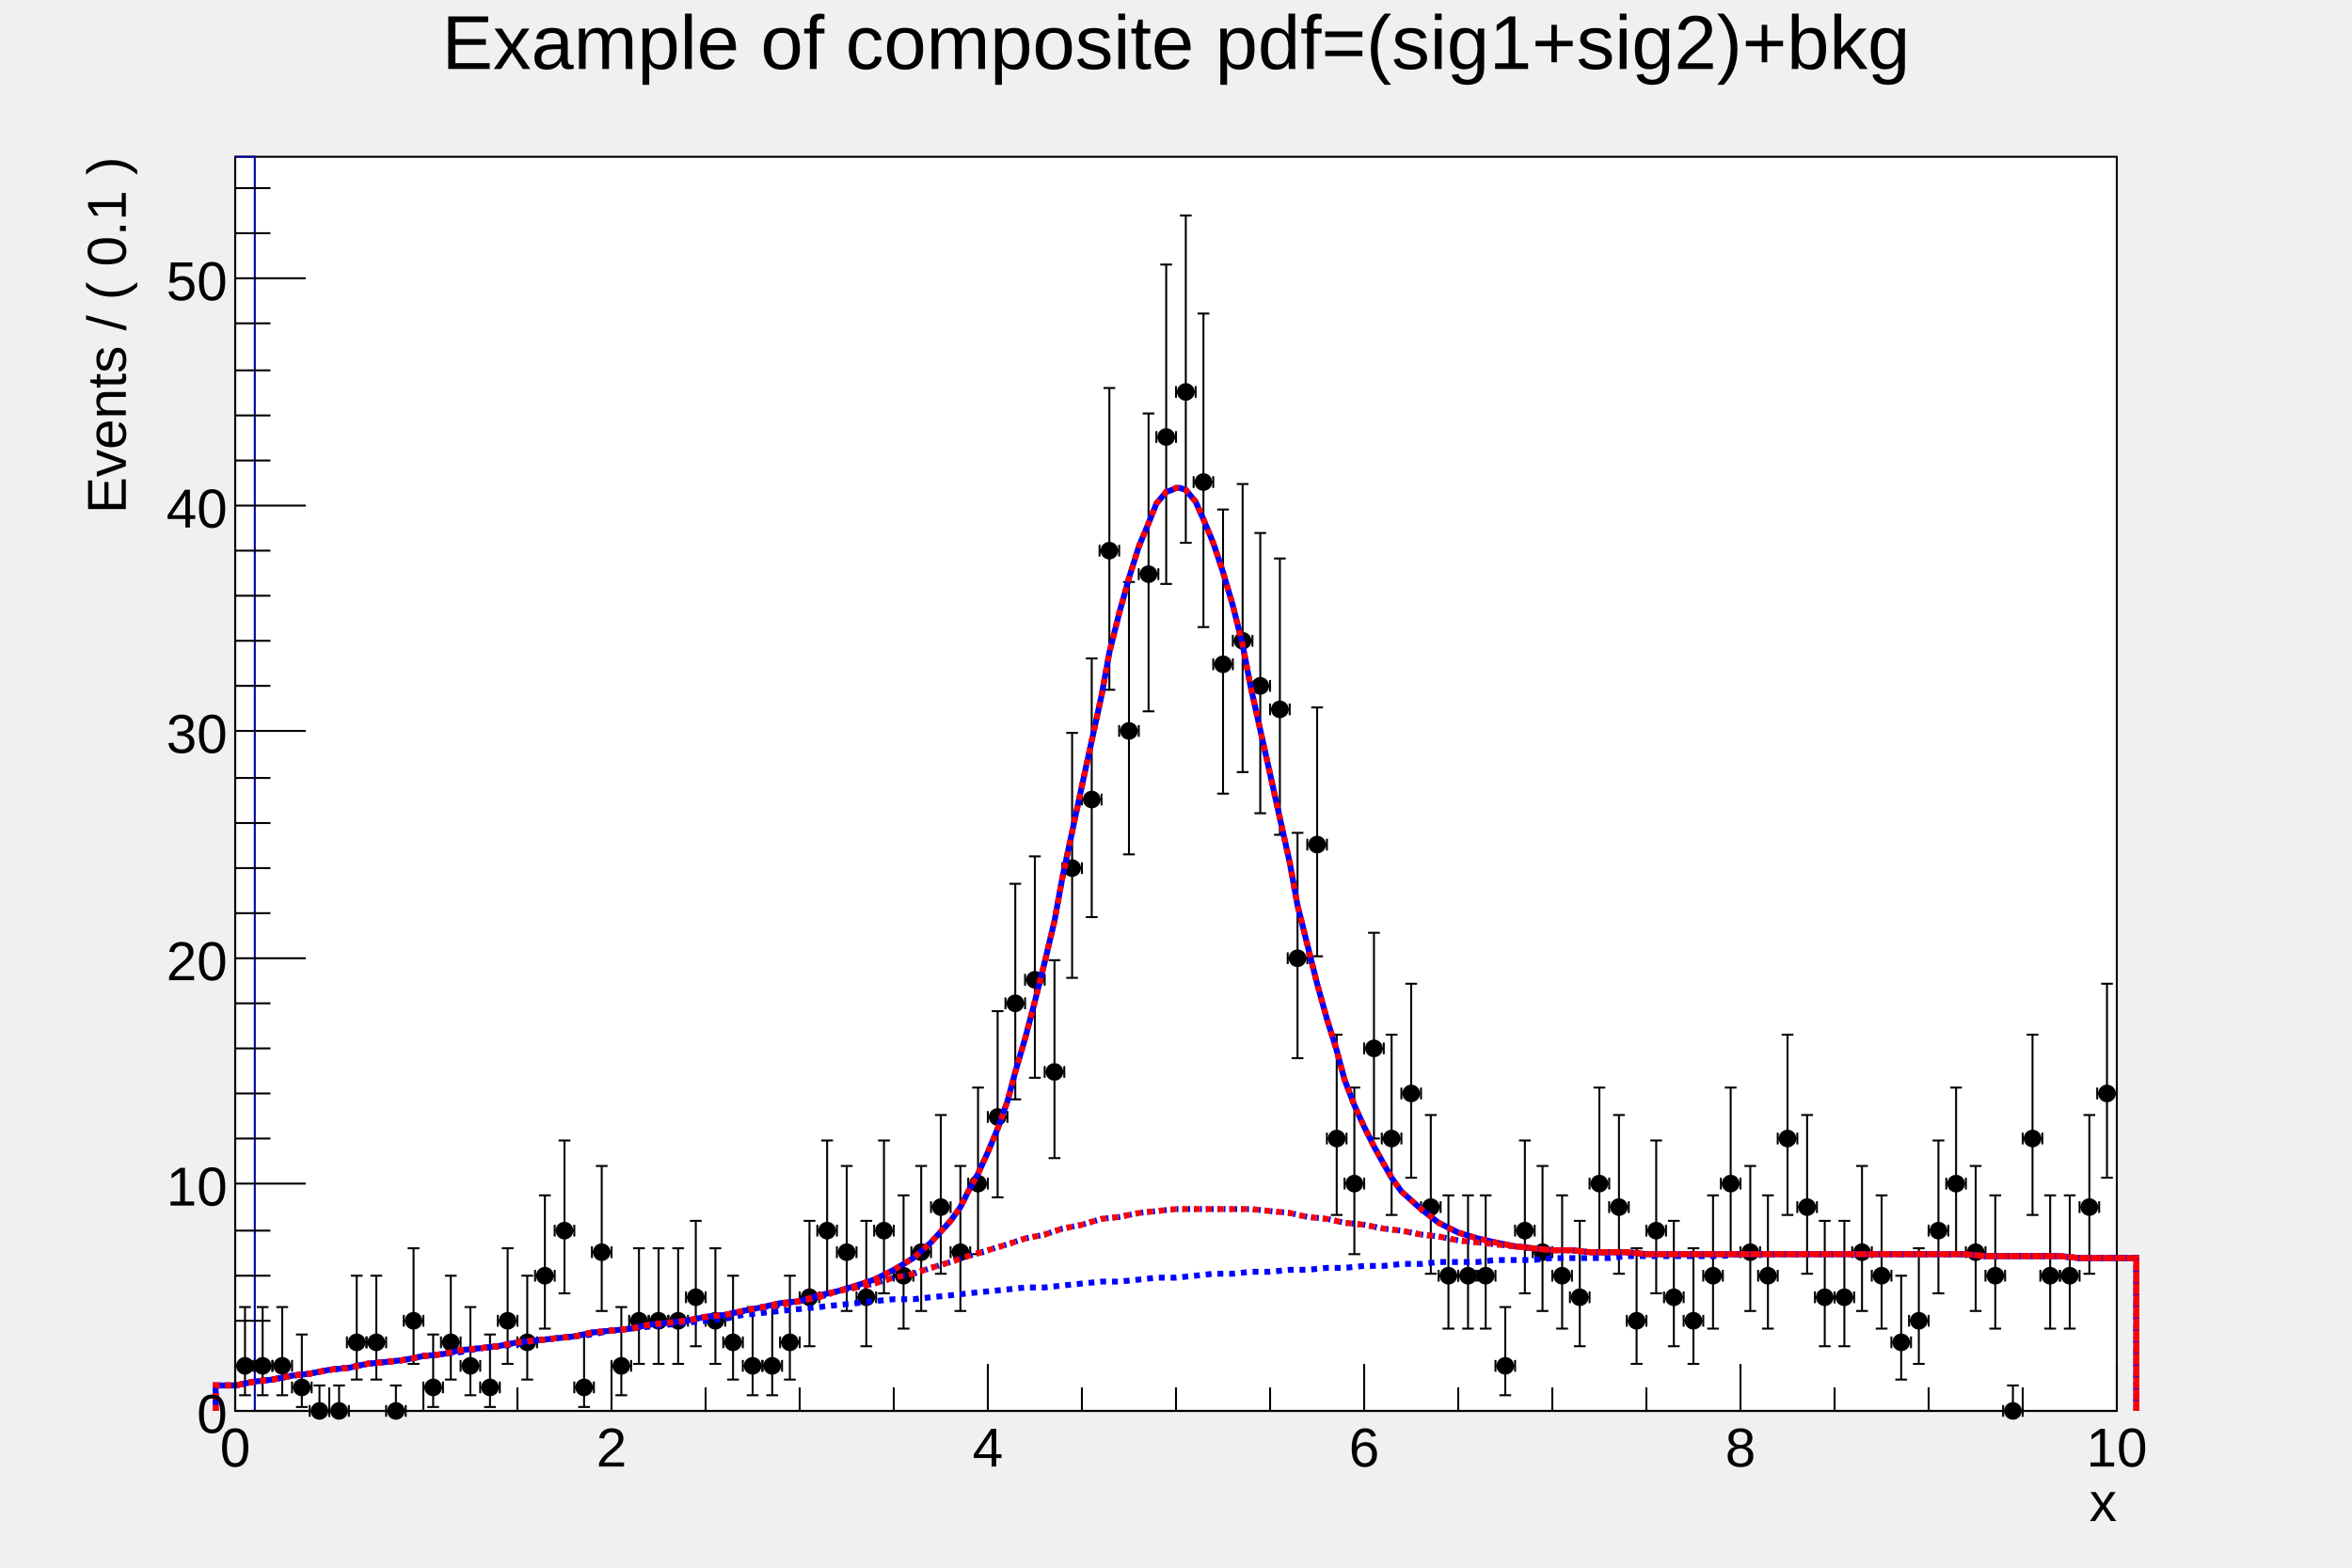
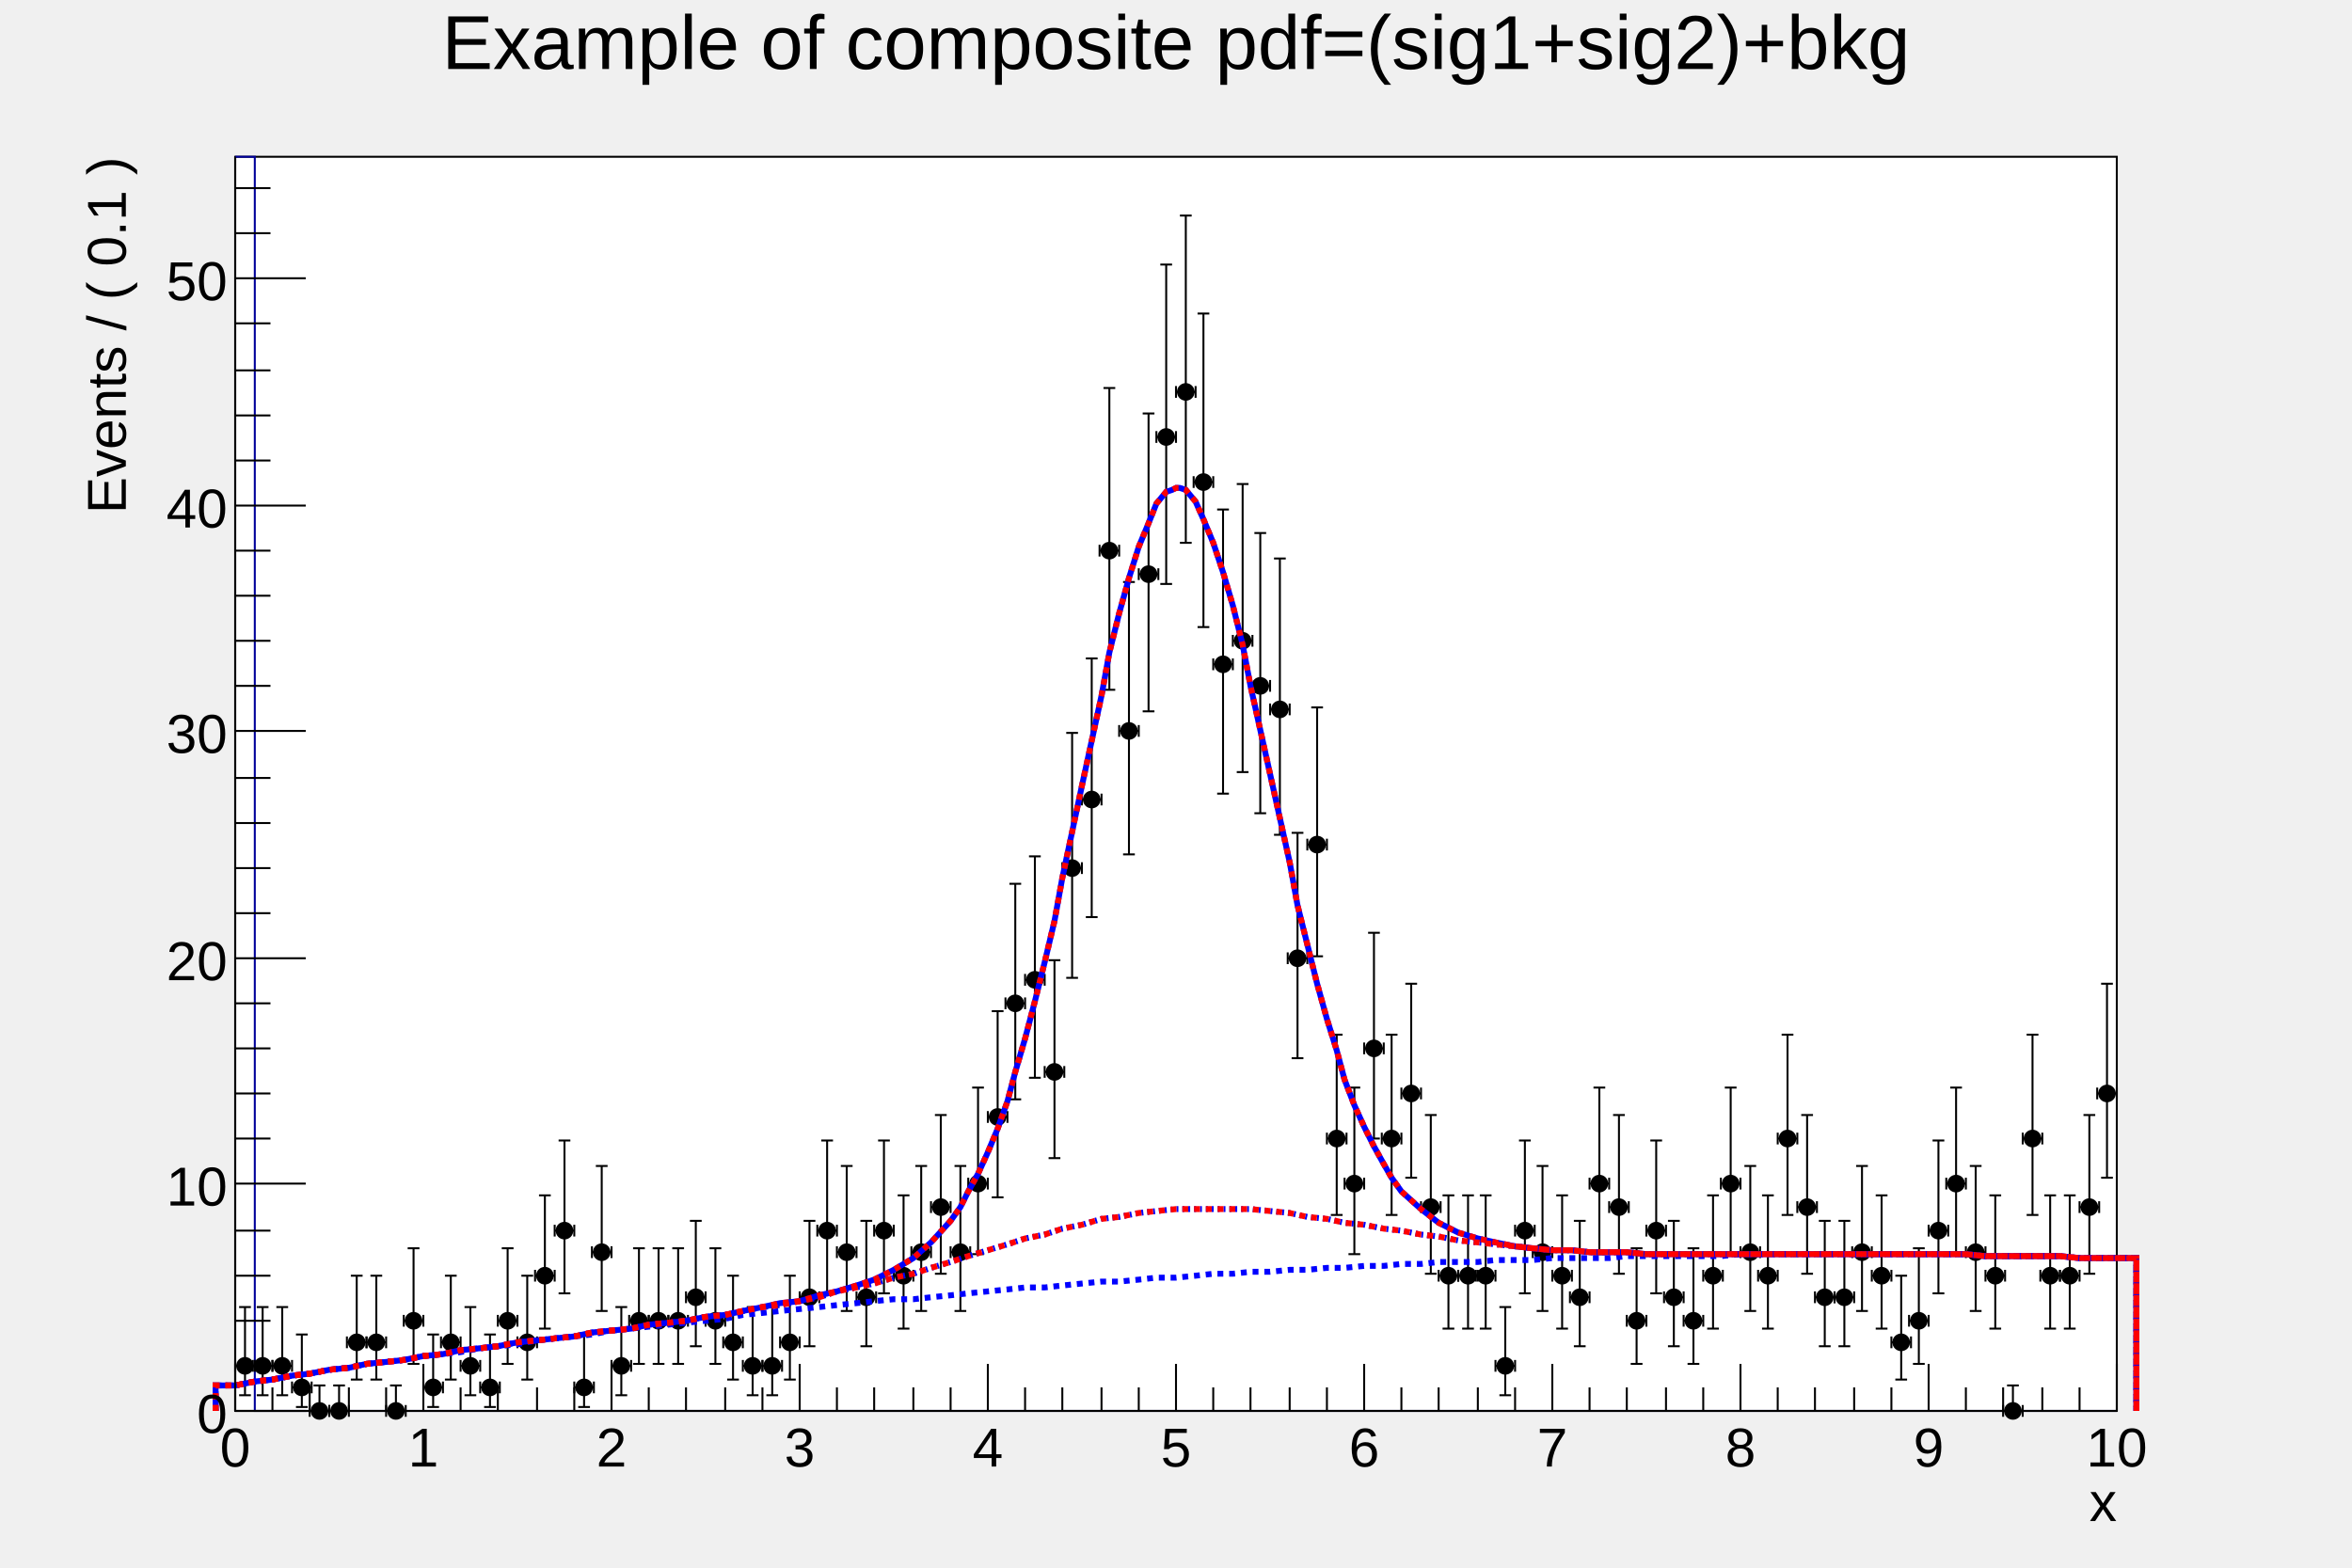
<svg xmlns="http://www.w3.org/2000/svg" viewBox="0 0 1200 800" preserveAspectRatio="none" width="1200" height="800">
  <path d="M0,0H1200V800H0Z" style="fill: none;" />
  <g>
    <g transform="translate(120,80)">
      <path d="M0,0H960V640H0Z" style="fill: white; stroke: black; stroke-width: 1;" />
      <g clip-path="path('M0,0H960V640H0Z')">
        <g>
          <path d="M0,0h10v640h950" style="stroke-linejoin: miter; stroke: rgb(0,0,154); stroke-width: 1; fill: none;" />
        </g>
        <g>
          <g transform="translate(5,617)">
            <path style="stroke: black; stroke-width: 1; fill: none;" d="M0,0H-5m0,3v-6M0,0H5m0,3v-6M0,0V15m3,0h-6M0,0V-30m3,0h-6" />
          </g>
          <g transform="translate(14,617)">
            <path style="stroke: black; stroke-width: 1; fill: none;" d="M0,0H-5m0,3v-6M0,0H5m0,3v-6M0,0V15m3,0h-6M0,0V-30m3,0h-6" />
          </g>
          <g transform="translate(24,617)">
            <path style="stroke: black; stroke-width: 1; fill: none;" d="M0,0H-5m0,3v-6M0,0H5m0,3v-6M0,0V15m3,0h-6M0,0V-30m3,0h-6" />
          </g>
          <g transform="translate(34,628)">
            <path style="stroke: black; stroke-width: 1; fill: none;" d="M0,0H-5m0,3v-6M0,0H5m0,3v-6M0,0V10m3,0h-6M0,0V-27m3,0h-6" />
          </g>
          <g transform="translate(43,640)">
            <path style="stroke: black; stroke-width: 1; fill: none;" d="M0,0H-5m0,3v-6M0,0H5m0,3v-6M0,0V-13m3,0h-6" />
          </g>
          <g transform="translate(53,640)">
            <path style="stroke: black; stroke-width: 1; fill: none;" d="M0,0H-5m0,3v-6M0,0H5m0,3v-6M0,0V-13m3,0h-6" />
          </g>
          <g transform="translate(62,605)">
            <path style="stroke: black; stroke-width: 1; fill: none;" d="M0,0H-5m0,3v-6M0,0H5m0,3v-6M0,0V19m3,0h-6M0,0V-34m3,0h-6" />
          </g>
          <g transform="translate(72,605)">
            <path style="stroke: black; stroke-width: 1; fill: none;" d="M0,0H-5m0,3v-6M0,0H5m0,3v-6M0,0V19m3,0h-6M0,0V-34m3,0h-6" />
          </g>
          <g transform="translate(82,640)">
            <path style="stroke: black; stroke-width: 1; fill: none;" d="M0,0H-5m0,3v-6M0,0H5m0,3v-6M0,0V-13m3,0h-6" />
          </g>
          <g transform="translate(91,594)">
            <path style="stroke: black; stroke-width: 1; fill: none;" d="M0,0H-5m0,3v-6M0,0H5m0,3v-6M0,0V22m3,0h-6M0,0V-37m3,0h-6" />
          </g>
          <g transform="translate(101,628)">
            <path style="stroke: black; stroke-width: 1; fill: none;" d="M0,0H-5m0,3v-6M0,0H5m0,3v-6M0,0V10m3,0h-6M0,0V-27m3,0h-6" />
          </g>
          <g transform="translate(110,605)">
            <path style="stroke: black; stroke-width: 1; fill: none;" d="M0,0H-5m0,3v-6M0,0H5m0,3v-6M0,0V19m3,0h-6M0,0V-34m3,0h-6" />
          </g>
          <g transform="translate(120,617)">
            <path style="stroke: black; stroke-width: 1; fill: none;" d="M0,0H-5m0,3v-6M0,0H5m0,3v-6M0,0V15m3,0h-6M0,0V-30m3,0h-6" />
          </g>
          <g transform="translate(130,628)">
            <path style="stroke: black; stroke-width: 1; fill: none;" d="M0,0H-5m0,3v-6M0,0H5m0,3v-6M0,0V10m3,0h-6M0,0V-27m3,0h-6" />
          </g>
          <g transform="translate(139,594)">
            <path style="stroke: black; stroke-width: 1; fill: none;" d="M0,0H-5m0,3v-6M0,0H5m0,3v-6M0,0V22m3,0h-6M0,0V-37m3,0h-6" />
          </g>
          <g transform="translate(149,605)">
            <path style="stroke: black; stroke-width: 1; fill: none;" d="M0,0H-5m0,3v-6M0,0H5m0,3v-6M0,0V19m3,0h-6M0,0V-34m3,0h-6" />
          </g>
          <g transform="translate(158,571)">
            <path style="stroke: black; stroke-width: 1; fill: none;" d="M0,0H-5m0,3v-6M0,0H5m0,3v-6M0,0V27m3,0h-6M0,0V-41m3,0h-6" />
          </g>
          <g transform="translate(168,548)">
            <path style="stroke: black; stroke-width: 1; fill: none;" d="M0,0H-5m0,3v-6M0,0H5m0,3v-6M0,0V32m3,0h-6M0,0V-46m3,0h-6" />
          </g>
          <g transform="translate(178,628)">
            <path style="stroke: black; stroke-width: 1; fill: none;" d="M0,0H-5m0,3v-6M0,0H5m0,3v-6M0,0V10m3,0h-6M0,0V-27m3,0h-6" />
          </g>
          <g transform="translate(187,559)">
            <path style="stroke: black; stroke-width: 1; fill: none;" d="M0,0H-5m0,3v-6M0,0H5m0,3v-6M0,0V30m3,0h-6M0,0V-44m3,0h-6" />
          </g>
          <g transform="translate(197,617)">
            <path style="stroke: black; stroke-width: 1; fill: none;" d="M0,0H-5m0,3v-6M0,0H5m0,3v-6M0,0V15m3,0h-6M0,0V-30m3,0h-6" />
          </g>
          <g transform="translate(206,594)">
            <path style="stroke: black; stroke-width: 1; fill: none;" d="M0,0H-5m0,3v-6M0,0H5m0,3v-6M0,0V22m3,0h-6M0,0V-37m3,0h-6" />
          </g>
          <g transform="translate(216,594)">
            <path style="stroke: black; stroke-width: 1; fill: none;" d="M0,0H-5m0,3v-6M0,0H5m0,3v-6M0,0V22m3,0h-6M0,0V-37m3,0h-6" />
          </g>
          <g transform="translate(226,594)">
            <path style="stroke: black; stroke-width: 1; fill: none;" d="M0,0H-5m0,3v-6M0,0H5m0,3v-6M0,0V22m3,0h-6M0,0V-37m3,0h-6" />
          </g>
          <g transform="translate(235,582)">
            <path style="stroke: black; stroke-width: 1; fill: none;" d="M0,0H-5m0,3v-6M0,0H5m0,3v-6M0,0V25m3,0h-6M0,0V-39m3,0h-6" />
          </g>
          <g transform="translate(245,594)">
            <path style="stroke: black; stroke-width: 1; fill: none;" d="M0,0H-5m0,3v-6M0,0H5m0,3v-6M0,0V22m3,0h-6M0,0V-37m3,0h-6" />
          </g>
          <g transform="translate(254,605)">
            <path style="stroke: black; stroke-width: 1; fill: none;" d="M0,0H-5m0,3v-6M0,0H5m0,3v-6M0,0V19m3,0h-6M0,0V-34m3,0h-6" />
          </g>
          <g transform="translate(264,617)">
            <path style="stroke: black; stroke-width: 1; fill: none;" d="M0,0H-5m0,3v-6M0,0H5m0,3v-6M0,0V15m3,0h-6M0,0V-30m3,0h-6" />
          </g>
          <g transform="translate(274,617)">
            <path style="stroke: black; stroke-width: 1; fill: none;" d="M0,0H-5m0,3v-6M0,0H5m0,3v-6M0,0V15m3,0h-6M0,0V-30m3,0h-6" />
          </g>
          <g transform="translate(283,605)">
            <path style="stroke: black; stroke-width: 1; fill: none;" d="M0,0H-5m0,3v-6M0,0H5m0,3v-6M0,0V19m3,0h-6M0,0V-34m3,0h-6" />
          </g>
          <g transform="translate(293,582)">
            <path style="stroke: black; stroke-width: 1; fill: none;" d="M0,0H-5m0,3v-6M0,0H5m0,3v-6M0,0V25m3,0h-6M0,0V-39m3,0h-6" />
          </g>
          <g transform="translate(302,548)">
            <path style="stroke: black; stroke-width: 1; fill: none;" d="M0,0H-5m0,3v-6M0,0H5m0,3v-6M0,0V32m3,0h-6M0,0V-46m3,0h-6" />
          </g>
          <g transform="translate(312,559)">
            <path style="stroke: black; stroke-width: 1; fill: none;" d="M0,0H-5m0,3v-6M0,0H5m0,3v-6M0,0V30m3,0h-6M0,0V-44m3,0h-6" />
          </g>
          <g transform="translate(322,582)">
            <path style="stroke: black; stroke-width: 1; fill: none;" d="M0,0H-5m0,3v-6M0,0H5m0,3v-6M0,0V25m3,0h-6M0,0V-39m3,0h-6" />
          </g>
          <g transform="translate(331,548)">
            <path style="stroke: black; stroke-width: 1; fill: none;" d="M0,0H-5m0,3v-6M0,0H5m0,3v-6M0,0V32m3,0h-6M0,0V-46m3,0h-6" />
          </g>
          <g transform="translate(341,571)">
            <path style="stroke: black; stroke-width: 1; fill: none;" d="M0,0H-5m0,3v-6M0,0H5m0,3v-6M0,0V27m3,0h-6M0,0V-41m3,0h-6" />
          </g>
          <g transform="translate(350,559)">
            <path style="stroke: black; stroke-width: 1; fill: none;" d="M0,0H-5m0,3v-6M0,0H5m0,3v-6M0,0V30m3,0h-6M0,0V-44m3,0h-6" />
          </g>
          <g transform="translate(360,536)">
            <path style="stroke: black; stroke-width: 1; fill: none;" d="M0,0H-5m0,3v-6M0,0H5m0,3v-6M0,0V34m3,0h-6M0,0V-47m3,0h-6" />
          </g>
          <g transform="translate(370,559)">
            <path style="stroke: black; stroke-width: 1; fill: none;" d="M0,0H-5m0,3v-6M0,0H5m0,3v-6M0,0V30m3,0h-6M0,0V-44m3,0h-6" />
          </g>
          <g transform="translate(379,524)">
            <path style="stroke: black; stroke-width: 1; fill: none;" d="M0,0H-5m0,3v-6M0,0H5m0,3v-6M0,0V36m3,0h-6M0,0V-49m3,0h-6" />
          </g>
          <g transform="translate(389,490)">
            <path style="stroke: black; stroke-width: 1; fill: none;" d="M0,0H-5m0,3v-6M0,0H5m0,3v-6M0,0V41m3,0h-6M0,0V-54m3,0h-6" />
          </g>
          <g transform="translate(398,432)">
            <path style="stroke: black; stroke-width: 1; fill: none;" d="M0,0H-5m0,3v-6M0,0H5m0,3v-6M0,0V49m3,0h-6M0,0V-61m3,0h-6" />
          </g>
          <g transform="translate(408,420)">
            <path style="stroke: black; stroke-width: 1; fill: none;" d="M0,0H-5m0,3v-6M0,0H5m0,3v-6M0,0V50m3,0h-6M0,0V-63m3,0h-6" />
          </g>
          <g transform="translate(418,467)">
            <path style="stroke: black; stroke-width: 1; fill: none;" d="M0,0H-5m0,3v-6M0,0H5m0,3v-6M0,0V44m3,0h-6M0,0V-57m3,0h-6" />
          </g>
          <g transform="translate(427,363)">
            <path style="stroke: black; stroke-width: 1; fill: none;" d="M0,0H-5m0,3v-6M0,0H5m0,3v-6M0,0V56m3,0h-6M0,0V-69m3,0h-6" />
          </g>
          <g transform="translate(437,328)">
            <path style="stroke: black; stroke-width: 1; fill: none;" d="M0,0H-5m0,3v-6M0,0H5m0,3v-6M0,0V60m3,0h-6M0,0V-72m3,0h-6" />
          </g>
          <g transform="translate(446,201)">
            <path style="stroke: black; stroke-width: 1; fill: none;" d="M0,0H-5m0,3v-6M0,0H5m0,3v-6M0,0V71m3,0h-6M0,0V-83m3,0h-6" />
          </g>
          <g transform="translate(456,293)">
            <path style="stroke: black; stroke-width: 1; fill: none;" d="M0,0H-5m0,3v-6M0,0H5m0,3v-6M0,0V63m3,0h-6M0,0V-76m3,0h-6" />
          </g>
          <g transform="translate(466,213)">
            <path style="stroke: black; stroke-width: 1; fill: none;" d="M0,0H-5m0,3v-6M0,0H5m0,3v-6M0,0V70m3,0h-6M0,0V-82m3,0h-6" />
          </g>
          <g transform="translate(475,143)">
            <path style="stroke: black; stroke-width: 1; fill: none;" d="M0,0H-5m0,3v-6M0,0H5m0,3v-6M0,0V75m3,0h-6M0,0V-88m3,0h-6" />
          </g>
          <g transform="translate(485,120)">
            <path style="stroke: black; stroke-width: 1; fill: none;" d="M0,0H-5m0,3v-6M0,0H5m0,3v-6M0,0V77m3,0h-6M0,0V-90m3,0h-6" />
          </g>
          <g transform="translate(494,166)">
            <path style="stroke: black; stroke-width: 1; fill: none;" d="M0,0H-5m0,3v-6M0,0H5m0,3v-6M0,0V74m3,0h-6M0,0V-86m3,0h-6" />
          </g>
          <g transform="translate(504,259)">
            <path style="stroke: black; stroke-width: 1; fill: none;" d="M0,0H-5m0,3v-6M0,0H5m0,3v-6M0,0V66m3,0h-6M0,0V-79m3,0h-6" />
          </g>
          <g transform="translate(514,247)">
            <path style="stroke: black; stroke-width: 1; fill: none;" d="M0,0H-5m0,3v-6M0,0H5m0,3v-6M0,0V67m3,0h-6M0,0V-80m3,0h-6" />
          </g>
          <g transform="translate(523,270)">
            <path style="stroke: black; stroke-width: 1; fill: none;" d="M0,0H-5m0,3v-6M0,0H5m0,3v-6M0,0V65m3,0h-6M0,0V-78m3,0h-6" />
          </g>
          <g transform="translate(533,282)">
            <path style="stroke: black; stroke-width: 1; fill: none;" d="M0,0H-5m0,3v-6M0,0H5m0,3v-6M0,0V64m3,0h-6M0,0V-77m3,0h-6" />
          </g>
          <g transform="translate(542,409)">
            <path style="stroke: black; stroke-width: 1; fill: none;" d="M0,0H-5m0,3v-6M0,0H5m0,3v-6M0,0V51m3,0h-6M0,0V-64m3,0h-6" />
          </g>
          <g transform="translate(552,351)">
            <path style="stroke: black; stroke-width: 1; fill: none;" d="M0,0H-5m0,3v-6M0,0H5m0,3v-6M0,0V57m3,0h-6M0,0V-70m3,0h-6" />
          </g>
          <g transform="translate(562,501)">
            <path style="stroke: black; stroke-width: 1; fill: none;" d="M0,0H-5m0,3v-6M0,0H5m0,3v-6M0,0V39m3,0h-6M0,0V-53m3,0h-6" />
          </g>
          <g transform="translate(571,524)">
            <path style="stroke: black; stroke-width: 1; fill: none;" d="M0,0H-5m0,3v-6M0,0H5m0,3v-6M0,0V36m3,0h-6M0,0V-49m3,0h-6" />
          </g>
          <g transform="translate(581,455)">
            <path style="stroke: black; stroke-width: 1; fill: none;" d="M0,0H-5m0,3v-6M0,0H5m0,3v-6M0,0V46m3,0h-6M0,0V-59m3,0h-6" />
          </g>
          <g transform="translate(590,501)">
            <path style="stroke: black; stroke-width: 1; fill: none;" d="M0,0H-5m0,3v-6M0,0H5m0,3v-6M0,0V39m3,0h-6M0,0V-53m3,0h-6" />
          </g>
          <g transform="translate(600,478)">
            <path style="stroke: black; stroke-width: 1; fill: none;" d="M0,0H-5m0,3v-6M0,0H5m0,3v-6M0,0V43m3,0h-6M0,0V-56m3,0h-6" />
          </g>
          <g transform="translate(610,536)">
            <path style="stroke: black; stroke-width: 1; fill: none;" d="M0,0H-5m0,3v-6M0,0H5m0,3v-6M0,0V34m3,0h-6M0,0V-47m3,0h-6" />
          </g>
          <g transform="translate(619,571)">
            <path style="stroke: black; stroke-width: 1; fill: none;" d="M0,0H-5m0,3v-6M0,0H5m0,3v-6M0,0V27m3,0h-6M0,0V-41m3,0h-6" />
          </g>
          <g transform="translate(629,571)">
            <path style="stroke: black; stroke-width: 1; fill: none;" d="M0,0H-5m0,3v-6M0,0H5m0,3v-6M0,0V27m3,0h-6M0,0V-41m3,0h-6" />
          </g>
          <g transform="translate(638,571)">
            <path style="stroke: black; stroke-width: 1; fill: none;" d="M0,0H-5m0,3v-6M0,0H5m0,3v-6M0,0V27m3,0h-6M0,0V-41m3,0h-6" />
          </g>
          <g transform="translate(648,617)">
            <path style="stroke: black; stroke-width: 1; fill: none;" d="M0,0H-5m0,3v-6M0,0H5m0,3v-6M0,0V15m3,0h-6M0,0V-30m3,0h-6" />
          </g>
          <g transform="translate(658,548)">
            <path style="stroke: black; stroke-width: 1; fill: none;" d="M0,0H-5m0,3v-6M0,0H5m0,3v-6M0,0V32m3,0h-6M0,0V-46m3,0h-6" />
          </g>
          <g transform="translate(667,559)">
            <path style="stroke: black; stroke-width: 1; fill: none;" d="M0,0H-5m0,3v-6M0,0H5m0,3v-6M0,0V30m3,0h-6M0,0V-44m3,0h-6" />
          </g>
          <g transform="translate(677,571)">
            <path style="stroke: black; stroke-width: 1; fill: none;" d="M0,0H-5m0,3v-6M0,0H5m0,3v-6M0,0V27m3,0h-6M0,0V-41m3,0h-6" />
          </g>
          <g transform="translate(686,582)">
            <path style="stroke: black; stroke-width: 1; fill: none;" d="M0,0H-5m0,3v-6M0,0H5m0,3v-6M0,0V25m3,0h-6M0,0V-39m3,0h-6" />
          </g>
          <g transform="translate(696,524)">
            <path style="stroke: black; stroke-width: 1; fill: none;" d="M0,0H-5m0,3v-6M0,0H5m0,3v-6M0,0V36m3,0h-6M0,0V-49m3,0h-6" />
          </g>
          <g transform="translate(706,536)">
            <path style="stroke: black; stroke-width: 1; fill: none;" d="M0,0H-5m0,3v-6M0,0H5m0,3v-6M0,0V34m3,0h-6M0,0V-47m3,0h-6" />
          </g>
          <g transform="translate(715,594)">
            <path style="stroke: black; stroke-width: 1; fill: none;" d="M0,0H-5m0,3v-6M0,0H5m0,3v-6M0,0V22m3,0h-6M0,0V-37m3,0h-6" />
          </g>
          <g transform="translate(725,548)">
            <path style="stroke: black; stroke-width: 1; fill: none;" d="M0,0H-5m0,3v-6M0,0H5m0,3v-6M0,0V32m3,0h-6M0,0V-46m3,0h-6" />
          </g>
          <g transform="translate(734,582)">
            <path style="stroke: black; stroke-width: 1; fill: none;" d="M0,0H-5m0,3v-6M0,0H5m0,3v-6M0,0V25m3,0h-6M0,0V-39m3,0h-6" />
          </g>
          <g transform="translate(744,594)">
            <path style="stroke: black; stroke-width: 1; fill: none;" d="M0,0H-5m0,3v-6M0,0H5m0,3v-6M0,0V22m3,0h-6M0,0V-37m3,0h-6" />
          </g>
          <g transform="translate(754,571)">
            <path style="stroke: black; stroke-width: 1; fill: none;" d="M0,0H-5m0,3v-6M0,0H5m0,3v-6M0,0V27m3,0h-6M0,0V-41m3,0h-6" />
          </g>
          <g transform="translate(763,524)">
            <path style="stroke: black; stroke-width: 1; fill: none;" d="M0,0H-5m0,3v-6M0,0H5m0,3v-6M0,0V36m3,0h-6M0,0V-49m3,0h-6" />
          </g>
          <g transform="translate(773,559)">
            <path style="stroke: black; stroke-width: 1; fill: none;" d="M0,0H-5m0,3v-6M0,0H5m0,3v-6M0,0V30m3,0h-6M0,0V-44m3,0h-6" />
          </g>
          <g transform="translate(782,571)">
            <path style="stroke: black; stroke-width: 1; fill: none;" d="M0,0H-5m0,3v-6M0,0H5m0,3v-6M0,0V27m3,0h-6M0,0V-41m3,0h-6" />
          </g>
          <g transform="translate(792,501)">
            <path style="stroke: black; stroke-width: 1; fill: none;" d="M0,0H-5m0,3v-6M0,0H5m0,3v-6M0,0V39m3,0h-6M0,0V-53m3,0h-6" />
          </g>
          <g transform="translate(802,536)">
            <path style="stroke: black; stroke-width: 1; fill: none;" d="M0,0H-5m0,3v-6M0,0H5m0,3v-6M0,0V34m3,0h-6M0,0V-47m3,0h-6" />
          </g>
          <g transform="translate(811,582)">
            <path style="stroke: black; stroke-width: 1; fill: none;" d="M0,0H-5m0,3v-6M0,0H5m0,3v-6M0,0V25m3,0h-6M0,0V-39m3,0h-6" />
          </g>
          <g transform="translate(821,582)">
            <path style="stroke: black; stroke-width: 1; fill: none;" d="M0,0H-5m0,3v-6M0,0H5m0,3v-6M0,0V25m3,0h-6M0,0V-39m3,0h-6" />
          </g>
          <g transform="translate(830,559)">
            <path style="stroke: black; stroke-width: 1; fill: none;" d="M0,0H-5m0,3v-6M0,0H5m0,3v-6M0,0V30m3,0h-6M0,0V-44m3,0h-6" />
          </g>
          <g transform="translate(840,571)">
            <path style="stroke: black; stroke-width: 1; fill: none;" d="M0,0H-5m0,3v-6M0,0H5m0,3v-6M0,0V27m3,0h-6M0,0V-41m3,0h-6" />
          </g>
          <g transform="translate(850,605)">
            <path style="stroke: black; stroke-width: 1; fill: none;" d="M0,0H-5m0,3v-6M0,0H5m0,3v-6M0,0V19m3,0h-6M0,0V-34m3,0h-6" />
          </g>
          <g transform="translate(859,594)">
            <path style="stroke: black; stroke-width: 1; fill: none;" d="M0,0H-5m0,3v-6M0,0H5m0,3v-6M0,0V22m3,0h-6M0,0V-37m3,0h-6" />
          </g>
          <g transform="translate(869,548)">
            <path style="stroke: black; stroke-width: 1; fill: none;" d="M0,0H-5m0,3v-6M0,0H5m0,3v-6M0,0V32m3,0h-6M0,0V-46m3,0h-6" />
          </g>
          <g transform="translate(878,524)">
            <path style="stroke: black; stroke-width: 1; fill: none;" d="M0,0H-5m0,3v-6M0,0H5m0,3v-6M0,0V36m3,0h-6M0,0V-49m3,0h-6" />
          </g>
          <g transform="translate(888,559)">
            <path style="stroke: black; stroke-width: 1; fill: none;" d="M0,0H-5m0,3v-6M0,0H5m0,3v-6M0,0V30m3,0h-6M0,0V-44m3,0h-6" />
          </g>
          <g transform="translate(898,571)">
            <path style="stroke: black; stroke-width: 1; fill: none;" d="M0,0H-5m0,3v-6M0,0H5m0,3v-6M0,0V27m3,0h-6M0,0V-41m3,0h-6" />
          </g>
          <g transform="translate(907,640)">
            <path style="stroke: black; stroke-width: 1; fill: none;" d="M0,0H-5m0,3v-6M0,0H5m0,3v-6M0,0V-13m3,0h-6" />
          </g>
          <g transform="translate(917,501)">
            <path style="stroke: black; stroke-width: 1; fill: none;" d="M0,0H-5m0,3v-6M0,0H5m0,3v-6M0,0V39m3,0h-6M0,0V-53m3,0h-6" />
          </g>
          <g transform="translate(926,571)">
            <path style="stroke: black; stroke-width: 1; fill: none;" d="M0,0H-5m0,3v-6M0,0H5m0,3v-6M0,0V27m3,0h-6M0,0V-41m3,0h-6" />
          </g>
          <g transform="translate(936,571)">
            <path style="stroke: black; stroke-width: 1; fill: none;" d="M0,0H-5m0,3v-6M0,0H5m0,3v-6M0,0V27m3,0h-6M0,0V-41m3,0h-6" />
          </g>
          <g transform="translate(946,536)">
            <path style="stroke: black; stroke-width: 1; fill: none;" d="M0,0H-5m0,3v-6M0,0H5m0,3v-6M0,0V34m3,0h-6M0,0V-47m3,0h-6" />
          </g>
          <g transform="translate(955,478)">
            <path style="stroke: black; stroke-width: 1; fill: none;" d="M0,0H-5m0,3v-6M0,0H5m0,3v-6M0,0V43m3,0h-6M0,0V-56m3,0h-6" />
          </g>
          <path d="M1,617a4,4,0,1,0,8,0a4,4,0,1,0,-8,0zM10,617a4,4,0,1,0,8,0a4,4,0,1,0,-8,0zM20,617a4,4,0,1,0,8,0a4,4,0,1,0,-8,0zM30,628a4,4,0,1,0,8,0a4,4,0,1,0,-8,0zM39,640a4,4,0,1,0,8,0a4,4,0,1,0,-8,0zM49,640a4,4,0,1,0,8,0a4,4,0,1,0,-8,0zM58,605a4,4,0,1,0,8,0a4,4,0,1,0,-8,0zM68,605a4,4,0,1,0,8,0a4,4,0,1,0,-8,0zM78,640a4,4,0,1,0,8,0a4,4,0,1,0,-8,0zM87,594a4,4,0,1,0,8,0a4,4,0,1,0,-8,0zM97,628a4,4,0,1,0,8,0a4,4,0,1,0,-8,0zM106,605a4,4,0,1,0,8,0a4,4,0,1,0,-8,0zM116,617a4,4,0,1,0,8,0a4,4,0,1,0,-8,0zM126,628a4,4,0,1,0,8,0a4,4,0,1,0,-8,0zM135,594a4,4,0,1,0,8,0a4,4,0,1,0,-8,0zM145,605a4,4,0,1,0,8,0a4,4,0,1,0,-8,0zM154,571a4,4,0,1,0,8,0a4,4,0,1,0,-8,0zM164,548a4,4,0,1,0,8,0a4,4,0,1,0,-8,0zM174,628a4,4,0,1,0,8,0a4,4,0,1,0,-8,0zM183,559a4,4,0,1,0,8,0a4,4,0,1,0,-8,0zM193,617a4,4,0,1,0,8,0a4,4,0,1,0,-8,0zM202,594a4,4,0,1,0,8,0a4,4,0,1,0,-8,0zM212,594a4,4,0,1,0,8,0a4,4,0,1,0,-8,0zM222,594a4,4,0,1,0,8,0a4,4,0,1,0,-8,0zM231,582a4,4,0,1,0,8,0a4,4,0,1,0,-8,0zM241,594a4,4,0,1,0,8,0a4,4,0,1,0,-8,0zM250,605a4,4,0,1,0,8,0a4,4,0,1,0,-8,0zM260,617a4,4,0,1,0,8,0a4,4,0,1,0,-8,0zM270,617a4,4,0,1,0,8,0a4,4,0,1,0,-8,0zM279,605a4,4,0,1,0,8,0a4,4,0,1,0,-8,0zM289,582a4,4,0,1,0,8,0a4,4,0,1,0,-8,0zM298,548a4,4,0,1,0,8,0a4,4,0,1,0,-8,0zM308,559a4,4,0,1,0,8,0a4,4,0,1,0,-8,0zM318,582a4,4,0,1,0,8,0a4,4,0,1,0,-8,0zM327,548a4,4,0,1,0,8,0a4,4,0,1,0,-8,0zM337,571a4,4,0,1,0,8,0a4,4,0,1,0,-8,0zM346,559a4,4,0,1,0,8,0a4,4,0,1,0,-8,0zM356,536a4,4,0,1,0,8,0a4,4,0,1,0,-8,0zM366,559a4,4,0,1,0,8,0a4,4,0,1,0,-8,0zM375,524a4,4,0,1,0,8,0a4,4,0,1,0,-8,0zM385,490a4,4,0,1,0,8,0a4,4,0,1,0,-8,0zM394,432a4,4,0,1,0,8,0a4,4,0,1,0,-8,0zM404,420a4,4,0,1,0,8,0a4,4,0,1,0,-8,0zM414,467a4,4,0,1,0,8,0a4,4,0,1,0,-8,0zM423,363a4,4,0,1,0,8,0a4,4,0,1,0,-8,0zM433,328a4,4,0,1,0,8,0a4,4,0,1,0,-8,0zM442,201a4,4,0,1,0,8,0a4,4,0,1,0,-8,0zM452,293a4,4,0,1,0,8,0a4,4,0,1,0,-8,0zM462,213a4,4,0,1,0,8,0a4,4,0,1,0,-8,0zM471,143a4,4,0,1,0,8,0a4,4,0,1,0,-8,0zM481,120a4,4,0,1,0,8,0a4,4,0,1,0,-8,0zM490,166a4,4,0,1,0,8,0a4,4,0,1,0,-8,0zM500,259a4,4,0,1,0,8,0a4,4,0,1,0,-8,0zM510,247a4,4,0,1,0,8,0a4,4,0,1,0,-8,0zM519,270a4,4,0,1,0,8,0a4,4,0,1,0,-8,0zM529,282a4,4,0,1,0,8,0a4,4,0,1,0,-8,0zM538,409a4,4,0,1,0,8,0a4,4,0,1,0,-8,0zM548,351a4,4,0,1,0,8,0a4,4,0,1,0,-8,0zM558,501a4,4,0,1,0,8,0a4,4,0,1,0,-8,0zM567,524a4,4,0,1,0,8,0a4,4,0,1,0,-8,0zM577,455a4,4,0,1,0,8,0a4,4,0,1,0,-8,0zM586,501a4,4,0,1,0,8,0a4,4,0,1,0,-8,0zM596,478a4,4,0,1,0,8,0a4,4,0,1,0,-8,0zM606,536a4,4,0,1,0,8,0a4,4,0,1,0,-8,0zM615,571a4,4,0,1,0,8,0a4,4,0,1,0,-8,0zM625,571a4,4,0,1,0,8,0a4,4,0,1,0,-8,0zM634,571a4,4,0,1,0,8,0a4,4,0,1,0,-8,0zM644,617a4,4,0,1,0,8,0a4,4,0,1,0,-8,0zM654,548a4,4,0,1,0,8,0a4,4,0,1,0,-8,0zM663,559a4,4,0,1,0,8,0a4,4,0,1,0,-8,0zM673,571a4,4,0,1,0,8,0a4,4,0,1,0,-8,0zM682,582a4,4,0,1,0,8,0a4,4,0,1,0,-8,0zM692,524a4,4,0,1,0,8,0a4,4,0,1,0,-8,0zM702,536a4,4,0,1,0,8,0a4,4,0,1,0,-8,0zM711,594a4,4,0,1,0,8,0a4,4,0,1,0,-8,0zM721,548a4,4,0,1,0,8,0a4,4,0,1,0,-8,0zM730,582a4,4,0,1,0,8,0a4,4,0,1,0,-8,0zM740,594a4,4,0,1,0,8,0a4,4,0,1,0,-8,0zM750,571a4,4,0,1,0,8,0a4,4,0,1,0,-8,0zM759,524a4,4,0,1,0,8,0a4,4,0,1,0,-8,0zM769,559a4,4,0,1,0,8,0a4,4,0,1,0,-8,0zM778,571a4,4,0,1,0,8,0a4,4,0,1,0,-8,0zM788,501a4,4,0,1,0,8,0a4,4,0,1,0,-8,0zM798,536a4,4,0,1,0,8,0a4,4,0,1,0,-8,0zM807,582a4,4,0,1,0,8,0a4,4,0,1,0,-8,0zM817,582a4,4,0,1,0,8,0a4,4,0,1,0,-8,0zM826,559a4,4,0,1,0,8,0a4,4,0,1,0,-8,0zM836,571a4,4,0,1,0,8,0a4,4,0,1,0,-8,0zM846,605a4,4,0,1,0,8,0a4,4,0,1,0,-8,0zM855,594a4,4,0,1,0,8,0a4,4,0,1,0,-8,0zM865,548a4,4,0,1,0,8,0a4,4,0,1,0,-8,0zM874,524a4,4,0,1,0,8,0a4,4,0,1,0,-8,0zM884,559a4,4,0,1,0,8,0a4,4,0,1,0,-8,0zM894,571a4,4,0,1,0,8,0a4,4,0,1,0,-8,0zM903,640a4,4,0,1,0,8,0a4,4,0,1,0,-8,0zM913,501a4,4,0,1,0,8,0a4,4,0,1,0,-8,0zM922,571a4,4,0,1,0,8,0a4,4,0,1,0,-8,0zM932,571a4,4,0,1,0,8,0a4,4,0,1,0,-8,0zM942,536a4,4,0,1,0,8,0a4,4,0,1,0,-8,0zM951,478a4,4,0,1,0,8,0a4,4,0,1,0,-8,0z" style="stroke: black; fill: black;" />
        </g>
        <g objname="model_Norm%5Bx%5D" objtype="RooCurve">
          <path d="M-10,640v-13h10l10,-2l9,-1l10,-2l9,-1l10,-2l10,-1l9,-2l10,-1l9,-1l10,-2l10,-1l9,-2l10,-1l9,-1l10,-2l10,-1l9,-1l10,-1l9,-2l10,-1l10,-1l9,-2l10,-1l9,-1l10,-2l10,-1l9,-2l10,-2l9,-2l10,-1l10,-3l9,-2l10,-3l9,-3l10,-5l10,-6l9,-8l10,-11l5,-7l4,-8l5,-9l5,-11l5,-12l5,-14l4,-15l5,-17l5,-19l5,-20l5,-21l4,-22l10,-47l10,-46l4,-22l5,-20l5,-18l5,-16l5,-12l4,-10l5,-6l3,-1l2,-1h2l3,1l5,6l4,9l5,12l5,15l5,17l5,20l4,21l10,45l10,45l4,22l5,20l5,20l5,18l5,16l4,15l5,13l5,11l5,10l5,9l4,7l5,7l10,9l9,7l10,5l10,3l9,2l10,2l9,1l10,1h10l9,1h19l10,1h163l10,1h38l10,1h29v78" style="stroke: rgb(0,0,255); stroke-width: 3; fill: none;" />
        </g>
        <g objname="model_Norm%5Bx%5D_Comp%5Bbkg%5D" objtype="RooCurve">
          <path d="M-10,640v-13h10l10,-2l9,-1l10,-2l9,-1l10,-2l10,-1l9,-2l10,-1l9,-1l10,-2l10,-1l9,-1l10,-2l9,-1l10,-1l10,-2l9,-1l10,-1l9,-1l10,-2l10,-1l9,-1l10,-1l9,-1l10,-1l10,-1l9,-2l10,-1l9,-1l10,-1l10,-1l9,-1l10,-1l9,-1l10,-1h10l9,-1l10,-1l9,-1l10,-1l10,-1l9,-1h10l9,-1l10,-1l10,-1h9l10,-1l9,-1h10l10,-1l9,-1h10l9,-1h10l10,-1h9l10,-1h9l10,-1h10l9,-1h10l9,-1h20l9,-1h19l10,-1h29l9,-1h48l10,-1h115l10,1h38l10,1h29v78" style="stroke: rgb(0,0,255); stroke-width: 3; stroke-dasharray: 3,3; fill: none;" />
        </g>
        <g objname="model_Norm%5Bx%5D_Comp%5Bbkg,sig2%5D" objtype="RooCurve">
          <path d="M-10,640v-13h10l10,-2l9,-1l10,-2l9,-1l10,-2l10,-1l9,-2l10,-1l9,-1l10,-2l10,-1l9,-2l10,-1l9,-1l10,-2l10,-1l9,-1l10,-1l9,-2l10,-1l10,-1l9,-2l10,-1l9,-1l10,-2l10,-1l9,-2l10,-2l9,-1l10,-2l10,-2l9,-3l10,-2l9,-2l10,-3l10,-2l9,-3l10,-3l9,-3l10,-3l10,-3l9,-3l10,-2l9,-3l10,-2l10,-3l9,-1l10,-2l9,-1l10,-1h38l10,1l10,1l9,2l10,1l9,2l10,1l10,2l9,1l10,2l9,1l10,2l10,1l9,1l10,1l9,1l10,1h10l9,1h19l10,1h163l10,1h38l10,1h29v78" style="stroke: rgb(0,0,255); stroke-width: 3; stroke-dasharray: 1,2; fill: none;" />
        </g>
        <g objname="model_Norm%5Bx%5D" objtype="RooCurve">
          <path d="M-10,640v-13h10l10,-2l9,-1l10,-2l9,-1l10,-2l10,-1l9,-2l10,-1l9,-1l10,-2l10,-1l9,-2l10,-1l9,-1l10,-2l10,-1l9,-1l10,-1l9,-2l10,-1l10,-1l9,-2l10,-1l9,-1l10,-2l10,-1l9,-2l10,-2l9,-2l10,-1l10,-3l9,-2l10,-3l9,-3l10,-5l10,-6l9,-8l10,-11l5,-7l4,-8l5,-9l5,-11l5,-12l5,-14l4,-15l5,-17l5,-19l5,-20l5,-21l4,-22l10,-47l10,-46l4,-22l5,-20l5,-18l5,-16l5,-12l4,-10l5,-6l3,-1l2,-1h2l3,1l5,6l4,9l5,12l5,15l5,17l5,20l4,21l10,45l10,45l4,22l5,20l5,20l5,18l5,16l4,15l5,13l5,11l5,10l5,9l4,7l5,7l10,9l9,7l10,5l10,3l9,2l10,2l9,1l10,1h10l9,1h19l10,1h163l10,1h38l10,1h29v78" style="stroke: rgb(255,0,0); stroke-width: 3; stroke-dasharray: 3,3; fill: none;" />
        </g>
        <g objname="model_Norm%5Bx%5D_Comp%5Bbkg,sig2%5D" objtype="RooCurve">
          <path d="M-10,640v-13h10l10,-2l9,-1l10,-2l9,-1l10,-2l10,-1l9,-2l10,-1l9,-1l10,-2l10,-1l9,-2l10,-1l9,-1l10,-2l10,-1l9,-1l10,-1l9,-2l10,-1l10,-1l9,-2l10,-1l9,-1l10,-2l10,-1l9,-2l10,-2l9,-1l10,-2l10,-2l9,-3l10,-2l9,-2l10,-3l10,-2l9,-3l10,-3l9,-3l10,-3l10,-3l9,-3l10,-2l9,-3l10,-2l10,-3l9,-1l10,-2l9,-1l10,-1h38l10,1l10,1l9,2l10,1l9,2l10,1l10,2l9,1l10,2l9,1l10,2l10,1l9,1l10,1l9,1l10,1h10l9,1h19l10,1h163l10,1h38l10,1h29v78" style="stroke: rgb(255,0,0); stroke-width: 3; stroke-dasharray: 3,3; fill: none;" />
        </g>
      </g>
      <g>
        <g transform="translate(0,640)">
          <path d="M0,0h960" style="stroke: black; stroke-width: 1;" />
-           <path d="M0,-24v24m48,-12v12m48,-12v12m48,-12v12m48,-24v24m48,-12v12m48,-12v12m48,-12v12m48,-24v24m48,-12v12m48,-12v12m48,-12v12m48,-24v24m48,-12v12m48,-12v12m48,-12v12m48,-24v24m48,-12v12m48,-12v12m48,-12v12m48,-24v24" style="stroke: black; stroke-width: 1;" />
+           <path d="M0,-24v24m19,-12v12m19,-12v12m20,-12v12m19,-12v12m19,-24v24m19,-12v12m19,-12v12m20,-12v12m19,-12v12m19,-24v24m19,-12v12m19,-12v12m20,-12v12m19,-12v12m19,-24v24m19,-12v12m19,-12v12m20,-12v12m19,-12v12m19,-24v24m19,-12v12m19,-12v12m20,-12v12m19,-12v12m19,-24v24m19,-12v12m19,-12v12m20,-12v12m19,-12v12m19,-24v24m19,-12v12m19,-12v12m20,-12v12m19,-12v12m19,-24v24m19,-12v12m19,-12v12m20,-12v12m19,-12v12m19,-24v24m19,-12v12m19,-12v12m20,-12v12m19,-12v12m19,-24v24m19,-12v12m19,-12v12m20,-12v12m19,-12v12m19,-24v24" style="stroke: black; stroke-width: 1;" />
          <g font-family="Arial" font-size="28" space="preserve">
            <text fill="black" text-anchor="middle" dy=".8em" transform="translate(0,6)">
       0
      </text>
+             <text fill="black" text-anchor="middle" dy=".8em" transform="translate(96,6)">
+        1
+       </text>
            <text fill="black" text-anchor="middle" dy=".8em" transform="translate(192,6)">
       2
      </text>
+             <text fill="black" text-anchor="middle" dy=".8em" transform="translate(288,6)">
+        3
+       </text>
            <text fill="black" text-anchor="middle" dy=".8em" transform="translate(384,6)">
       4
      </text>
+             <text fill="black" text-anchor="middle" dy=".8em" transform="translate(480,6)">
+        5
+       </text>
            <text fill="black" text-anchor="middle" dy=".8em" transform="translate(576,6)">
       6
      </text>
+             <text fill="black" text-anchor="middle" dy=".8em" transform="translate(672,6)">
+        7
+       </text>
            <text fill="black" text-anchor="middle" dy=".8em" transform="translate(768,6)">
       8
+       </text>
+             <text fill="black" text-anchor="middle" dy=".8em" transform="translate(864,6)">
+        9
      </text>
            <text fill="black" text-anchor="middle" dy=".8em" transform="translate(960,6)">
       10
      </text>
          </g>
          <g font-family="Arial" font-size="28" space="preserve" transform="translate(960,45)">
            <text fill="black" text-anchor="end" dy=".4em">
       x
      </text>
          </g>
        </g>
        <g>
          <path d="M0,0v640" style="stroke: black; stroke-width: 1;" />
          <path d="M36,640h-36m18,-23h-18m18,-23h-18m18,-23h-18m18,-23h-18m36,-24h-36m18,-23h-18m18,-23h-18m18,-23h-18m18,-23h-18m36,-23h-36m18,-23h-18m18,-23h-18m18,-23h-18m18,-23h-18m36,-24h-36m18,-23h-18m18,-23h-18m18,-23h-18m18,-23h-18m36,-23h-36m18,-23h-18m18,-23h-18m18,-23h-18m18,-24h-18m36,-23h-36m18,-23h-18m18,-23h-18" style="stroke: black; stroke-width: 1;" />
          <g font-family="Arial" font-size="28" space="preserve">
            <text fill="black" text-anchor="end" dy=".4em" transform="translate(-4,640)">
       0
      </text>
            <text fill="black" text-anchor="end" dy=".4em" transform="translate(-4,524)">
       10
      </text>
            <text fill="black" text-anchor="end" dy=".4em" transform="translate(-4,409)">
       20
      </text>
            <text fill="black" text-anchor="end" dy=".4em" transform="translate(-4,293)">
       30
      </text>
            <text fill="black" text-anchor="end" dy=".4em" transform="translate(-4,178)">
       40
      </text>
            <text fill="black" text-anchor="end" dy=".4em" transform="translate(-4,62)">
       50
      </text>
          </g>
          <g font-family="Arial" font-size="28" space="preserve" transform="translate(-67,0)">
            <text fill="black" text-anchor="end" dy=".4em" transform=" rotate(270)">
       Events / ( 0.1 )
      </text>
          </g>
        </g>
      </g>
    </g>
    <g transform="translate(120,4)" font-family="Arial" font-size="39" space="preserve">
      <path d="M0,0H960V53H0Z" style="fill: none;" />
      <text fill="black" text-anchor="middle" dy=".8em" transform="translate(480)">
    Example of composite pdf=(sig1+sig2)+bkg
   </text>
    </g>
  </g>
</svg>
